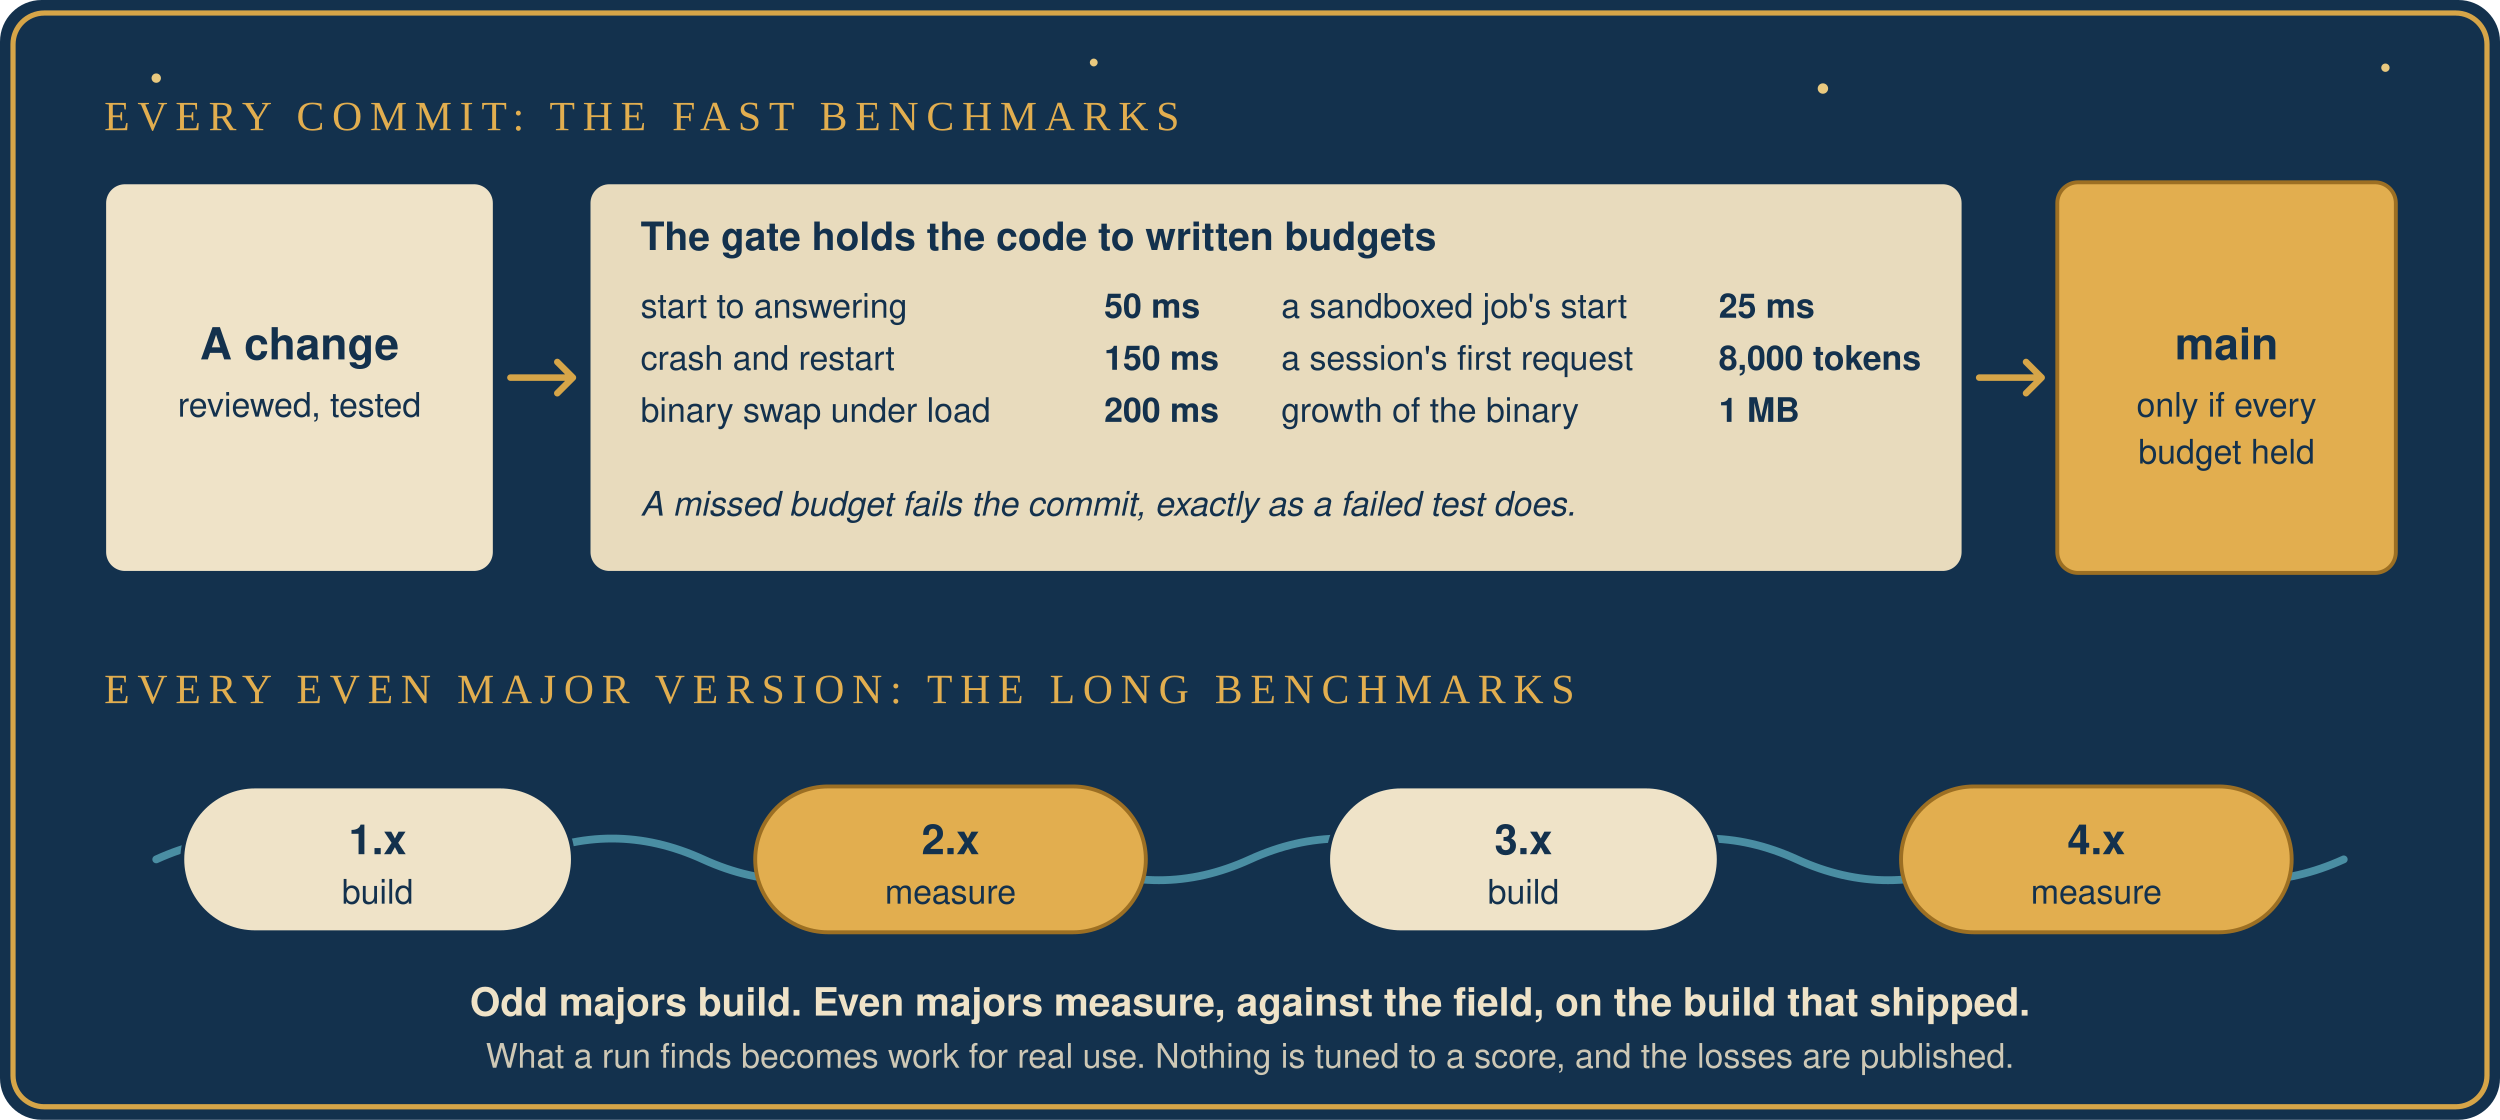
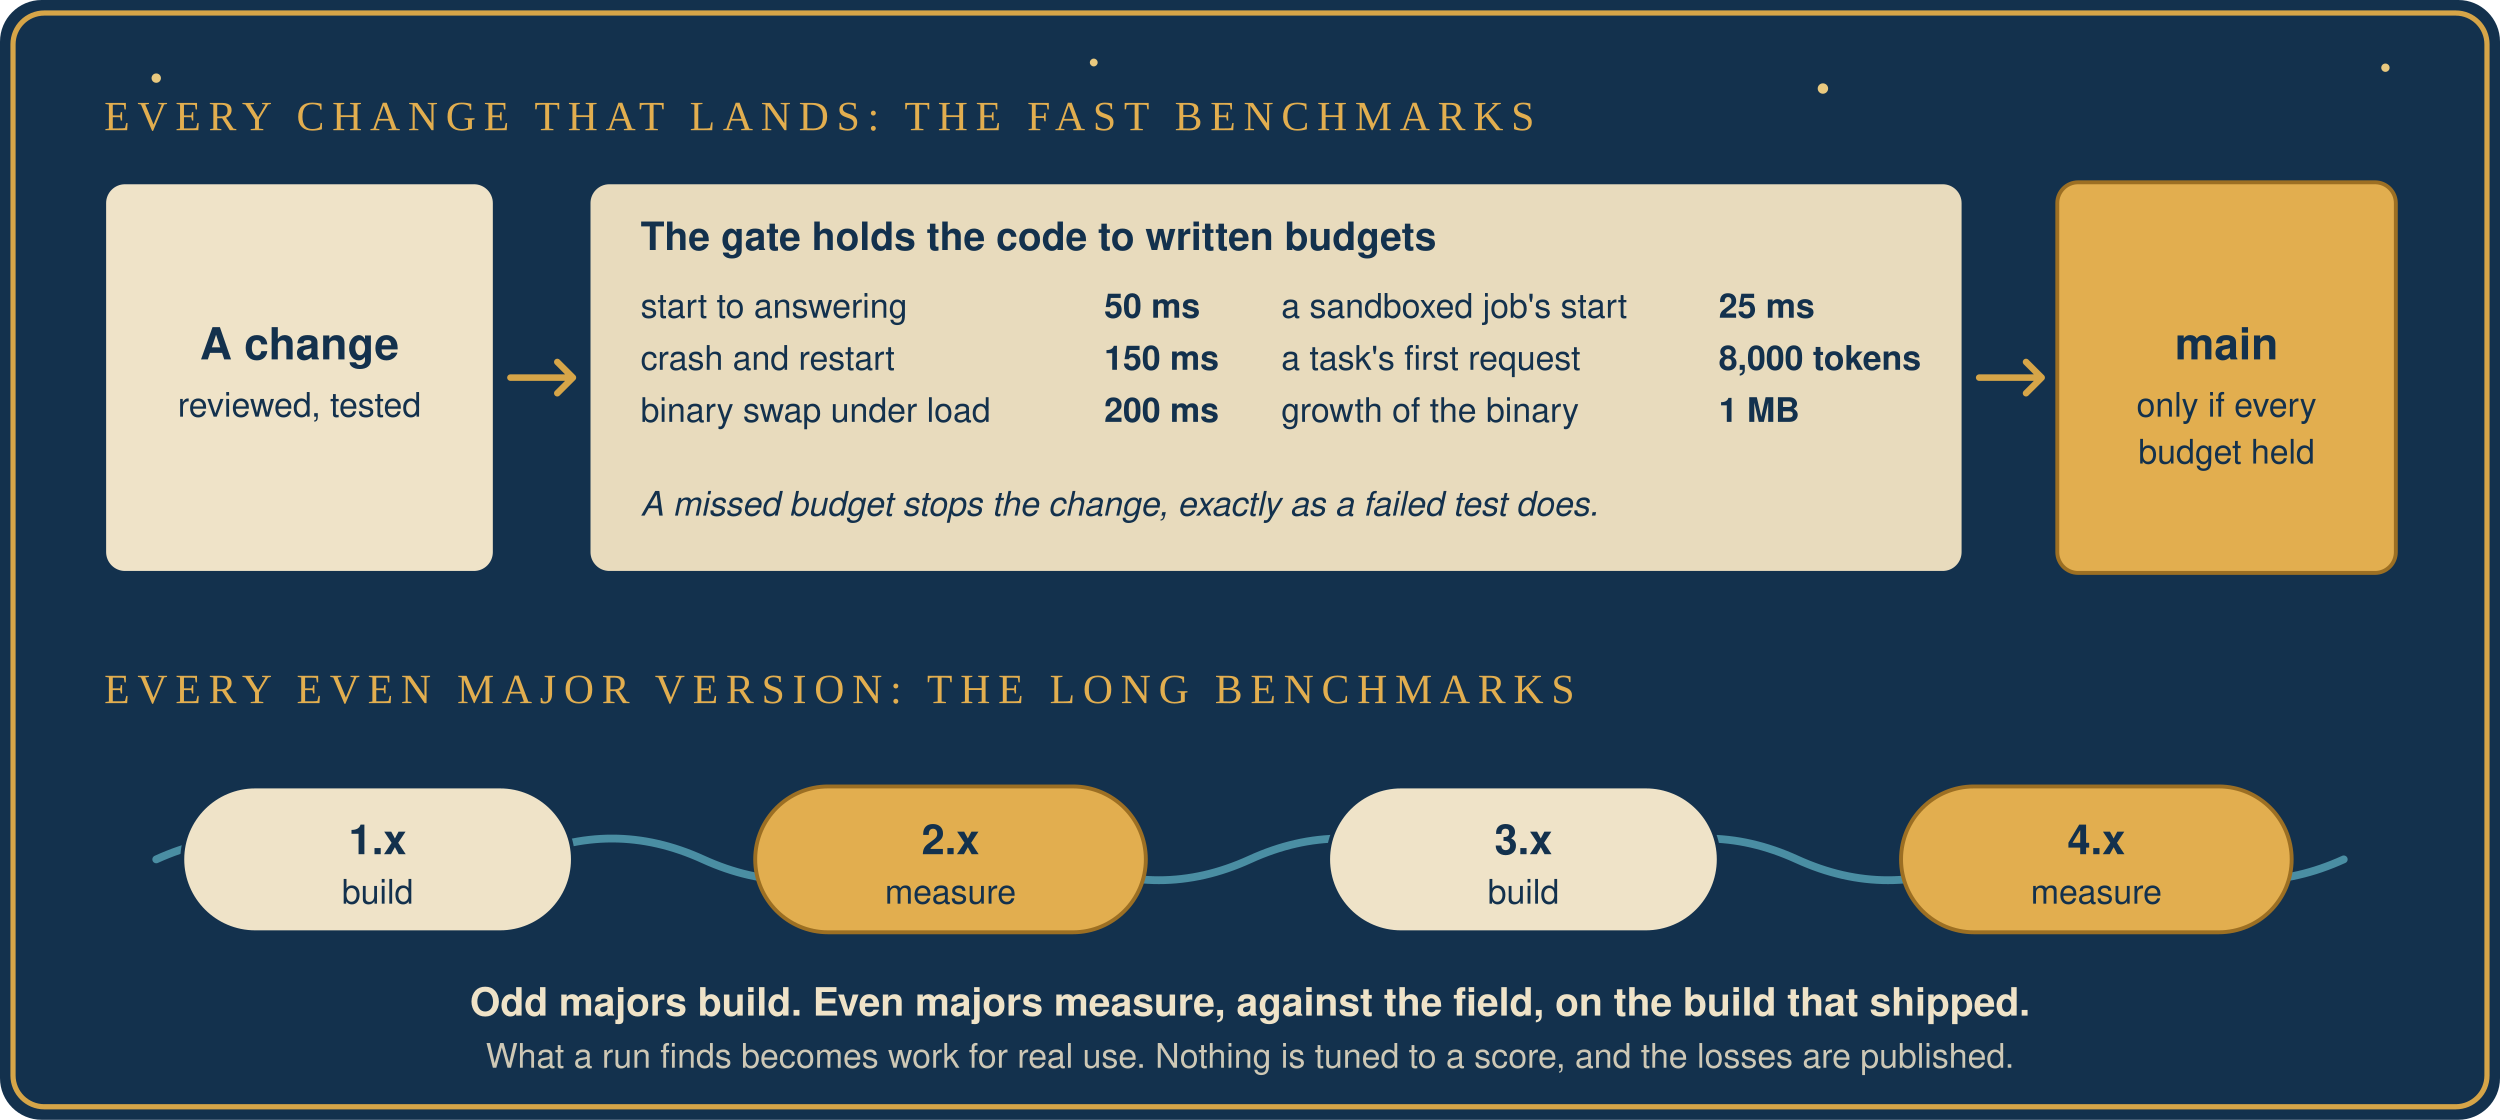
<svg xmlns="http://www.w3.org/2000/svg" viewBox="0 0 960 430" width="960" height="430" role="img" aria-labelledby="t d" font-family="-apple-system, 'Segoe UI', Helvetica, Arial, sans-serif">
  <rect width="960" height="430" rx="16" fill="#13314d" />
  <rect x="5" y="5" width="950" height="420" rx="12" fill="none" stroke="#d6a548" stroke-width="2" />
  <g fill="#e9c97f">
    <circle cx="60" cy="30" r="1.8" />
    <circle cx="420" cy="24" r="1.5" />
    <circle cx="700" cy="34" r="2" />
    <circle cx="916" cy="26" r="1.6" />
  </g>
-   <text x="40" y="50" font-size="16" fill="#e2ae4f" font-family="Georgia, 'Times New Roman', serif" letter-spacing="3">EVERY COMMIT: THE FAST BENCHMARKS</text>
+   <text x="40" y="50" font-size="16" fill="#e2ae4f" font-family="Georgia, 'Times New Roman', serif" letter-spacing="3">EVERY CHANGE THAT LANDS: THE FAST BENCHMARKS</text>
  <g stroke="#13314d" stroke-width="1.5">
    <rect x="40" y="70" width="150" height="150" rx="8" fill="#efe3c8" />
    <rect x="226" y="70" width="528" height="150" rx="8" fill="#e8dbbd" />
    <rect x="790" y="70" width="130" height="150" rx="8" fill="#e2ae4f" stroke="#9c6f23" />
  </g>
  <g fill="none" stroke="#d6a548" stroke-width="2.5" stroke-linecap="round" stroke-linejoin="round">
    <path d="M196 145 h24 m-6 -6 l6 6 l-6 6" />
    <path d="M760 145 h24 m-6 -6 l6 6 l-6 6" />
  </g>
  <g fill="#13314d">
    <g text-anchor="middle">
      <text x="115" y="138" font-size="17" font-weight="700">A change</text>
      <text x="115" y="160" font-size="13">reviewed, tested</text>
      <text x="855" y="138" font-size="17" font-weight="700">main</text>
      <text x="855" y="160" font-size="13">only if every</text>
      <text x="855" y="178" font-size="13">budget held</text>
    </g>
    <text x="246" y="96" font-size="15" font-weight="700">The gate holds the code to written budgets</text>
    <g font-size="13">
      <text x="246" y="122">start to answering</text>
      <text x="424" y="122" font-weight="700">50 ms</text>
      <text x="246" y="142">crash and restart</text>
      <text x="424" y="142" font-weight="700">150 ms</text>
      <text x="246" y="162">binary swap under load</text>
      <text x="424" y="162" font-weight="700">200 ms</text>
      <text x="492" y="122">a sandboxed job's start</text>
      <text x="660" y="122" font-weight="700">25 ms</text>
-       <text x="492" y="142">a session's first request</text>
+       <text x="492" y="142">a task's first request</text>
      <text x="660" y="142" font-weight="700">8,000 tokens</text>
      <text x="492" y="162">growth of the binary</text>
      <text x="660" y="162" font-weight="700">1 MB</text>
    </g>
-     <text x="246" y="198" font-size="13" font-style="italic">A missed budget fails the commit, exactly as a failed test does.</text>
+     <text x="246" y="198" font-size="13" font-style="italic">A missed budget stops the change, exactly as a failed test does.</text>
  </g>
  <text x="40" y="270" font-size="16" fill="#e2ae4f" font-family="Georgia, 'Times New Roman', serif" letter-spacing="3">EVERY EVEN MAJOR VERSION: THE LONG BENCHMARKS</text>
  <path d="M60 330 q35 -16 70 0 t70 0 t70 0 t70 0 t70 0 t70 0 t70 0 t70 0 t70 0 t70 0 t70 0 t70 0" fill="none" stroke="#4a8ea3" stroke-width="3" stroke-linecap="round" />
  <g stroke="#13314d" stroke-width="1.5" text-anchor="middle">
    <rect x="70" y="302" width="150" height="56" rx="28" fill="#efe3c8" />
    <rect x="290" y="302" width="150" height="56" rx="28" fill="#e2ae4f" stroke="#9c6f23" />
    <rect x="510" y="302" width="150" height="56" rx="28" fill="#efe3c8" />
    <rect x="730" y="302" width="150" height="56" rx="28" fill="#e2ae4f" stroke="#9c6f23" />
  </g>
  <g fill="#13314d" text-anchor="middle">
    <g font-size="16" font-weight="700">
      <text x="145" y="328">1.x</text>
      <text x="365" y="328">2.x</text>
      <text x="585" y="328">3.x</text>
      <text x="805" y="328">4.x</text>
    </g>
    <g font-size="13">
      <text x="145" y="347">build</text>
      <text x="365" y="347">measure</text>
      <text x="585" y="347">build</text>
      <text x="805" y="347">measure</text>
    </g>
  </g>
  <g fill="#efe3c8" text-anchor="middle">
    <text x="480" y="390" font-size="15" font-weight="600">Odd majors build. Even majors measure, against the field, on the build that shipped.</text>
    <text x="480" y="410" font-size="13" fill-opacity="0.85">What a run finds becomes work for real use. Nothing is tuned to a score, and the losses are published.</text>
  </g>
</svg>
